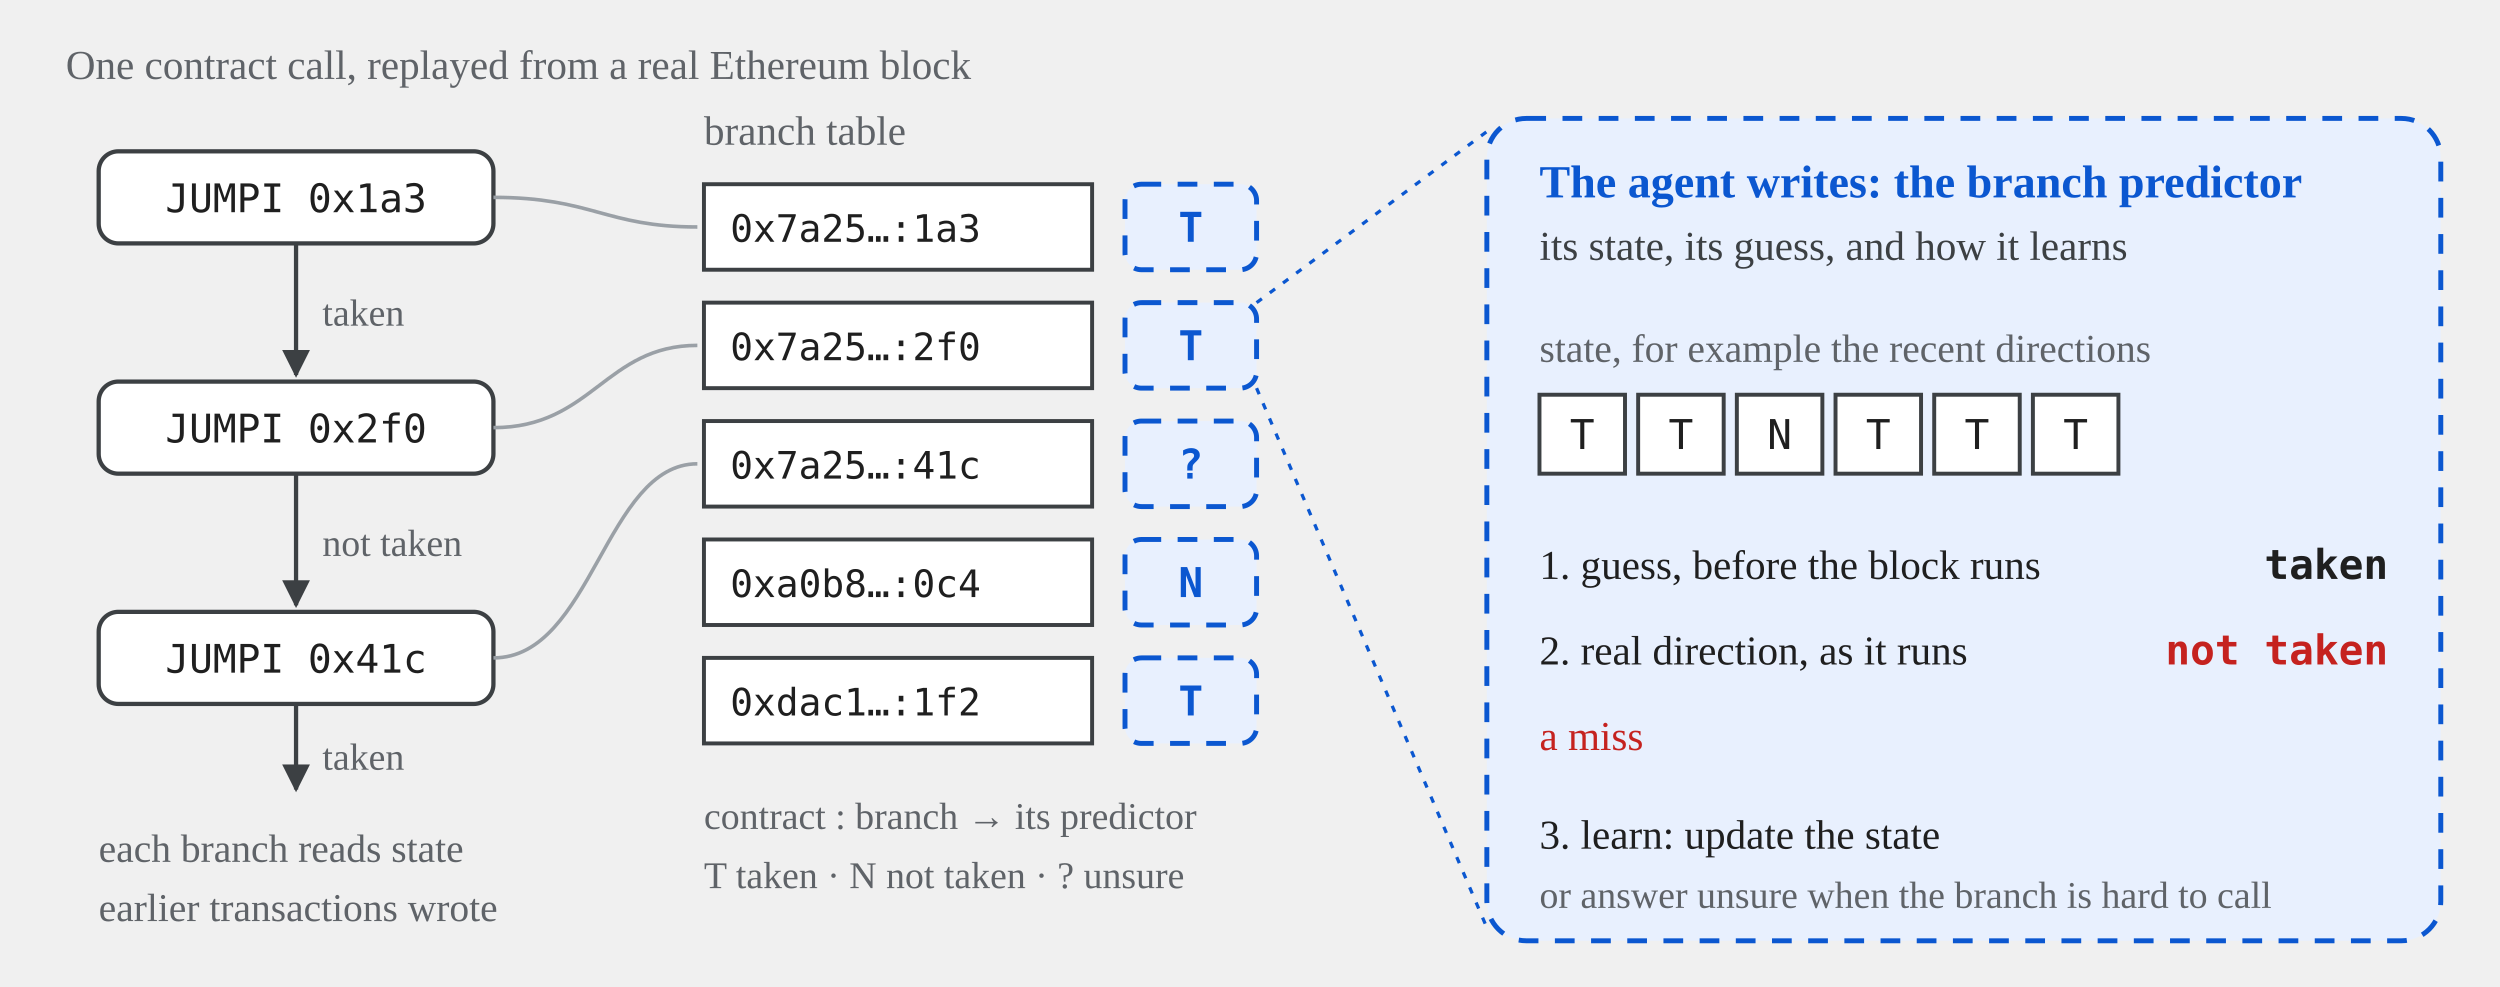
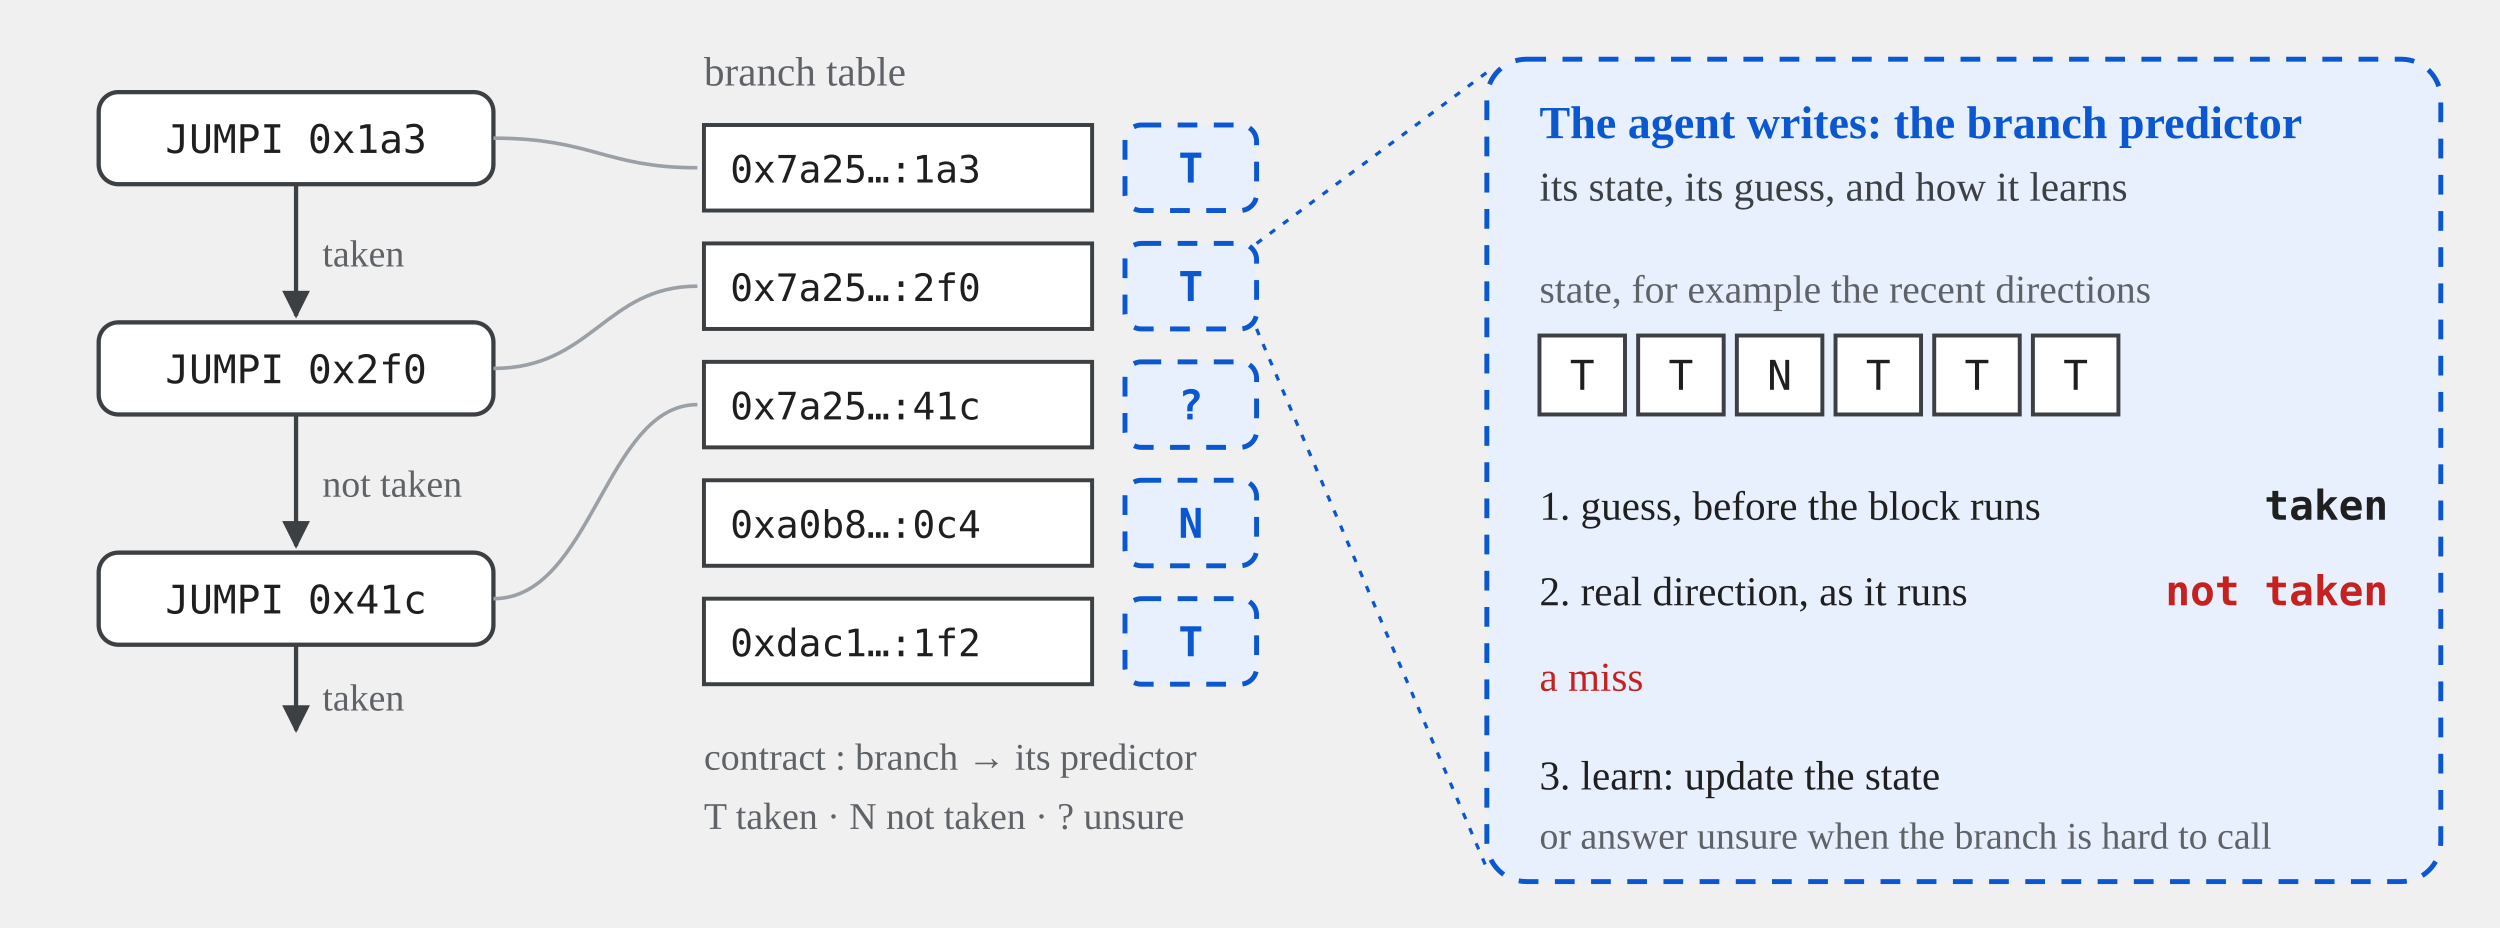
- <svg xmlns="http://www.w3.org/2000/svg" viewBox="0 0 760 300" role="img" aria-label="A contract call passes three state-dependent branches. Each branch has its own predictor in a branch table. A predictor guesses taken, not taken or unsure before the block runs, then learns from the direction the branch really took. The predictors are the part the agent writes.">
+ <svg xmlns="http://www.w3.org/2000/svg" viewBox="0 18 760 282" role="img" aria-label="A contract call passes three state-dependent branches. Each branch has its own predictor in a branch table. A predictor guesses taken, not taken or unsure before the block runs, then learns from the direction the branch really took. The predictors are the part the agent writes.">
  <defs>
    <marker id="seer-ar" viewBox="0 0 10 10" refX="9" refY="5" markerWidth="6.5" markerHeight="6.5" orient="auto">
      <path d="M0 0L10 5L0 10z" fill="#3c4043" />
    </marker>
    <marker id="seer-arr" viewBox="0 0 10 10" refX="9" refY="5" markerWidth="6.5" markerHeight="6.5" orient="auto">
      <path d="M0 0L10 5L0 10z" fill="#c5221f" />
    </marker>
  </defs>
-   <text x="20" y="24" font-size="12.5" fill="#5f6368">One contract call, replayed from a real Ethereum block</text>
  <rect x="30" y="46" width="120" height="28" rx="6" fill="#fff" stroke="#3c4043" stroke-width="1.3" />
  <text x="90" y="64.5" font-size="12" text-anchor="middle" fill="#1f1f1f" font-family="ui-monospace,Menlo,monospace">JUMPI 0x1a3</text>
  <line x1="90" y1="74" x2="90" y2="114" stroke="#3c4043" stroke-width="1.3" marker-end="url(#seer-ar)" />
  <text x="98" y="99" font-size="11.5" fill="#5f6368">taken</text>
  <rect x="30" y="116" width="120" height="28" rx="6" fill="#fff" stroke="#3c4043" stroke-width="1.3" />
  <text x="90" y="134.5" font-size="12" text-anchor="middle" fill="#1f1f1f" font-family="ui-monospace,Menlo,monospace">JUMPI 0x2f0</text>
  <line x1="90" y1="144" x2="90" y2="184" stroke="#3c4043" stroke-width="1.3" marker-end="url(#seer-ar)" />
  <text x="98" y="169" font-size="11.5" fill="#5f6368">not taken</text>
  <rect x="30" y="186" width="120" height="28" rx="6" fill="#fff" stroke="#3c4043" stroke-width="1.3" />
  <text x="90" y="204.5" font-size="12" text-anchor="middle" fill="#1f1f1f" font-family="ui-monospace,Menlo,monospace">JUMPI 0x41c</text>
  <line x1="90" y1="214" x2="90" y2="240" stroke="#3c4043" stroke-width="1.3" marker-end="url(#seer-ar)" />
  <text x="98" y="234" font-size="11.5" fill="#5f6368">taken</text>
-   <text x="30" y="262" font-size="12" fill="#5f6368">each branch reads state</text>
-   <text x="30" y="280" font-size="12" fill="#5f6368">earlier transactions wrote</text>
  <text x="214" y="44" font-size="12.5" fill="#5f6368">branch table</text>
  <rect x="214" y="56" width="118" height="26" fill="#fff" stroke="#3c4043" stroke-width="1.2" />
  <text x="222" y="73.5" font-size="11.5" fill="#1f1f1f" font-family="ui-monospace,Menlo,monospace">0x7a25…:1a3</text>
  <rect x="342" y="56" width="40" height="26" rx="5" fill="#e8f0fe" stroke="#0b57d0" stroke-width="1.5" stroke-dasharray="6 5" />
  <text x="362" y="73.5" font-size="12.5" font-weight="600" text-anchor="middle" fill="#0b57d0" font-family="ui-monospace,Menlo,monospace">T</text>
  <rect x="214" y="92" width="118" height="26" fill="#fff" stroke="#3c4043" stroke-width="1.2" />
  <text x="222" y="109.5" font-size="11.5" fill="#1f1f1f" font-family="ui-monospace,Menlo,monospace">0x7a25…:2f0</text>
  <rect x="342" y="92" width="40" height="26" rx="5" fill="#e8f0fe" stroke="#0b57d0" stroke-width="1.5" stroke-dasharray="6 5" />
  <text x="362" y="109.5" font-size="12.5" font-weight="600" text-anchor="middle" fill="#0b57d0" font-family="ui-monospace,Menlo,monospace">T</text>
  <rect x="214" y="128" width="118" height="26" fill="#fff" stroke="#3c4043" stroke-width="1.2" />
  <text x="222" y="145.5" font-size="11.5" fill="#1f1f1f" font-family="ui-monospace,Menlo,monospace">0x7a25…:41c</text>
  <rect x="342" y="128" width="40" height="26" rx="5" fill="#e8f0fe" stroke="#0b57d0" stroke-width="1.5" stroke-dasharray="6 5" />
  <text x="362" y="145.5" font-size="12.5" font-weight="600" text-anchor="middle" fill="#0b57d0" font-family="ui-monospace,Menlo,monospace">?</text>
  <rect x="214" y="164" width="118" height="26" fill="#fff" stroke="#3c4043" stroke-width="1.2" />
  <text x="222" y="181.5" font-size="11.5" fill="#1f1f1f" font-family="ui-monospace,Menlo,monospace">0xa0b8…:0c4</text>
  <rect x="342" y="164" width="40" height="26" rx="5" fill="#e8f0fe" stroke="#0b57d0" stroke-width="1.5" stroke-dasharray="6 5" />
  <text x="362" y="181.5" font-size="12.5" font-weight="600" text-anchor="middle" fill="#0b57d0" font-family="ui-monospace,Menlo,monospace">N</text>
  <rect x="214" y="200" width="118" height="26" fill="#fff" stroke="#3c4043" stroke-width="1.2" />
  <text x="222" y="217.5" font-size="11.5" fill="#1f1f1f" font-family="ui-monospace,Menlo,monospace">0xdac1…:1f2</text>
  <rect x="342" y="200" width="40" height="26" rx="5" fill="#e8f0fe" stroke="#0b57d0" stroke-width="1.5" stroke-dasharray="6 5" />
  <text x="362" y="217.5" font-size="12.5" font-weight="600" text-anchor="middle" fill="#0b57d0" font-family="ui-monospace,Menlo,monospace">T</text>
  <path d="M150 60 C 180 60, 184 69, 212 69" fill="none" stroke="#9aa0a6" stroke-width="1.1" />
  <path d="M150 130 C 180 130, 184 105, 212 105" fill="none" stroke="#9aa0a6" stroke-width="1.1" />
  <path d="M150 200 C 180 200, 184 141, 212 141" fill="none" stroke="#9aa0a6" stroke-width="1.1" />
  <text x="214" y="252" font-size="11.5" fill="#5f6368">contract : branch → its predictor</text>
  <text x="214" y="270" font-size="11.5" fill="#5f6368">T taken · N not taken · ? unsure</text>
  <line x1="382" y1="92" x2="452" y2="40" stroke="#0b57d0" stroke-width="1" stroke-dasharray="2 3" />
  <line x1="382" y1="118" x2="452" y2="282" stroke="#0b57d0" stroke-width="1" stroke-dasharray="2 3" />
  <rect x="452" y="36" width="290" height="250" rx="12" fill="#e8f0fe" stroke="#0b57d0" stroke-width="1.5" stroke-dasharray="6 5" />
  <text x="468" y="60" font-size="14" font-weight="600" fill="#0b57d0">The agent writes: the branch predictor</text>
  <text x="468" y="79" font-size="12.5" fill="#3c4043">its state, its guess, and how it learns</text>
  <text x="468" y="110" font-size="12" fill="#5f6368">state, for example the recent directions</text>
  <rect x="468" y="120" width="26" height="24" fill="#fff" stroke="#3c4043" stroke-width="1.2" />
  <text x="481" y="136.5" font-size="12.5" text-anchor="middle" fill="#1f1f1f" font-family="ui-monospace,Menlo,monospace">T</text>
  <rect x="498" y="120" width="26" height="24" fill="#fff" stroke="#3c4043" stroke-width="1.2" />
  <text x="511" y="136.5" font-size="12.5" text-anchor="middle" fill="#1f1f1f" font-family="ui-monospace,Menlo,monospace">T</text>
  <rect x="528" y="120" width="26" height="24" fill="#fff" stroke="#3c4043" stroke-width="1.2" />
  <text x="541" y="136.5" font-size="12.5" text-anchor="middle" fill="#1f1f1f" font-family="ui-monospace,Menlo,monospace">N</text>
  <rect x="558" y="120" width="26" height="24" fill="#fff" stroke="#3c4043" stroke-width="1.2" />
  <text x="571" y="136.5" font-size="12.5" text-anchor="middle" fill="#1f1f1f" font-family="ui-monospace,Menlo,monospace">T</text>
  <rect x="588" y="120" width="26" height="24" fill="#fff" stroke="#3c4043" stroke-width="1.2" />
  <text x="601" y="136.5" font-size="12.5" text-anchor="middle" fill="#1f1f1f" font-family="ui-monospace,Menlo,monospace">T</text>
  <rect x="618" y="120" width="26" height="24" fill="#fff" stroke="#3c4043" stroke-width="1.2" />
  <text x="631" y="136.5" font-size="12.5" text-anchor="middle" fill="#1f1f1f" font-family="ui-monospace,Menlo,monospace">T</text>
  <text x="468" y="176" font-size="12.5" fill="#1f1f1f">1. guess, before the block runs</text>
  <text x="726" y="176" font-size="12.5" font-weight="600" text-anchor="end" fill="#1f1f1f" font-family="ui-monospace,Menlo,monospace">taken</text>
  <text x="468" y="202" font-size="12.5" fill="#1f1f1f">2. real direction, as it runs</text>
  <text x="726" y="202" font-size="12.5" font-weight="600" text-anchor="end" fill="#c5221f" font-family="ui-monospace,Menlo,monospace">not taken</text>
  <text x="468" y="228" font-size="12.5" fill="#c5221f">a miss</text>
  <text x="468" y="258" font-size="12.5" fill="#1f1f1f">3. learn: update the state</text>
  <text x="468" y="276" font-size="11.5" fill="#5f6368">or answer unsure when the branch is hard to call</text>
</svg>
